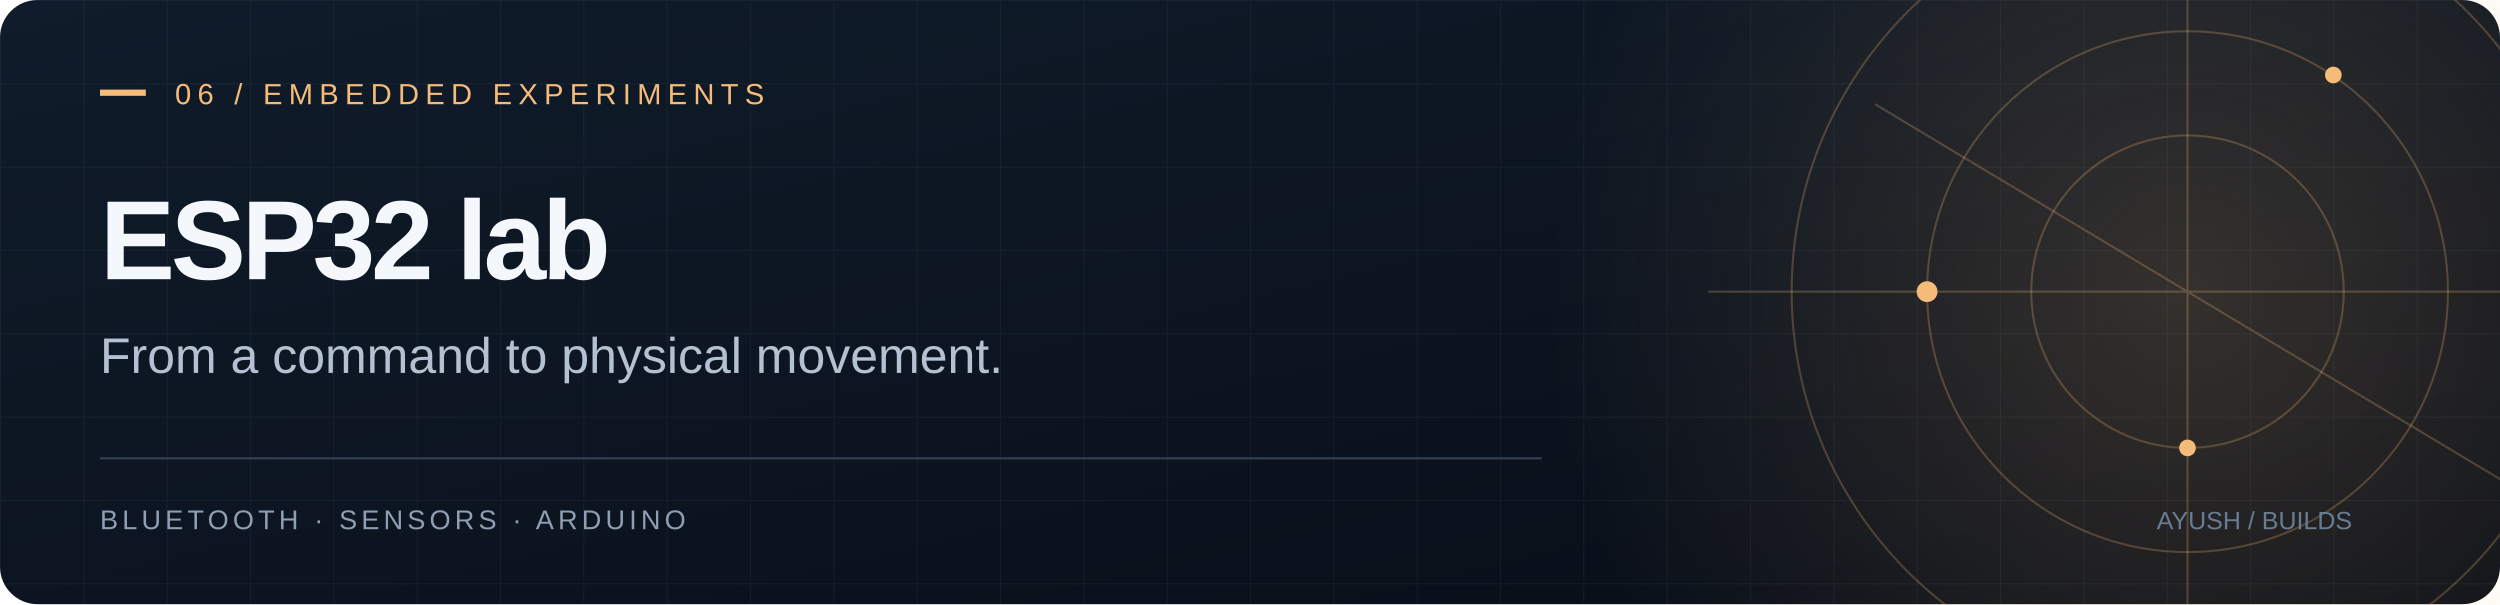
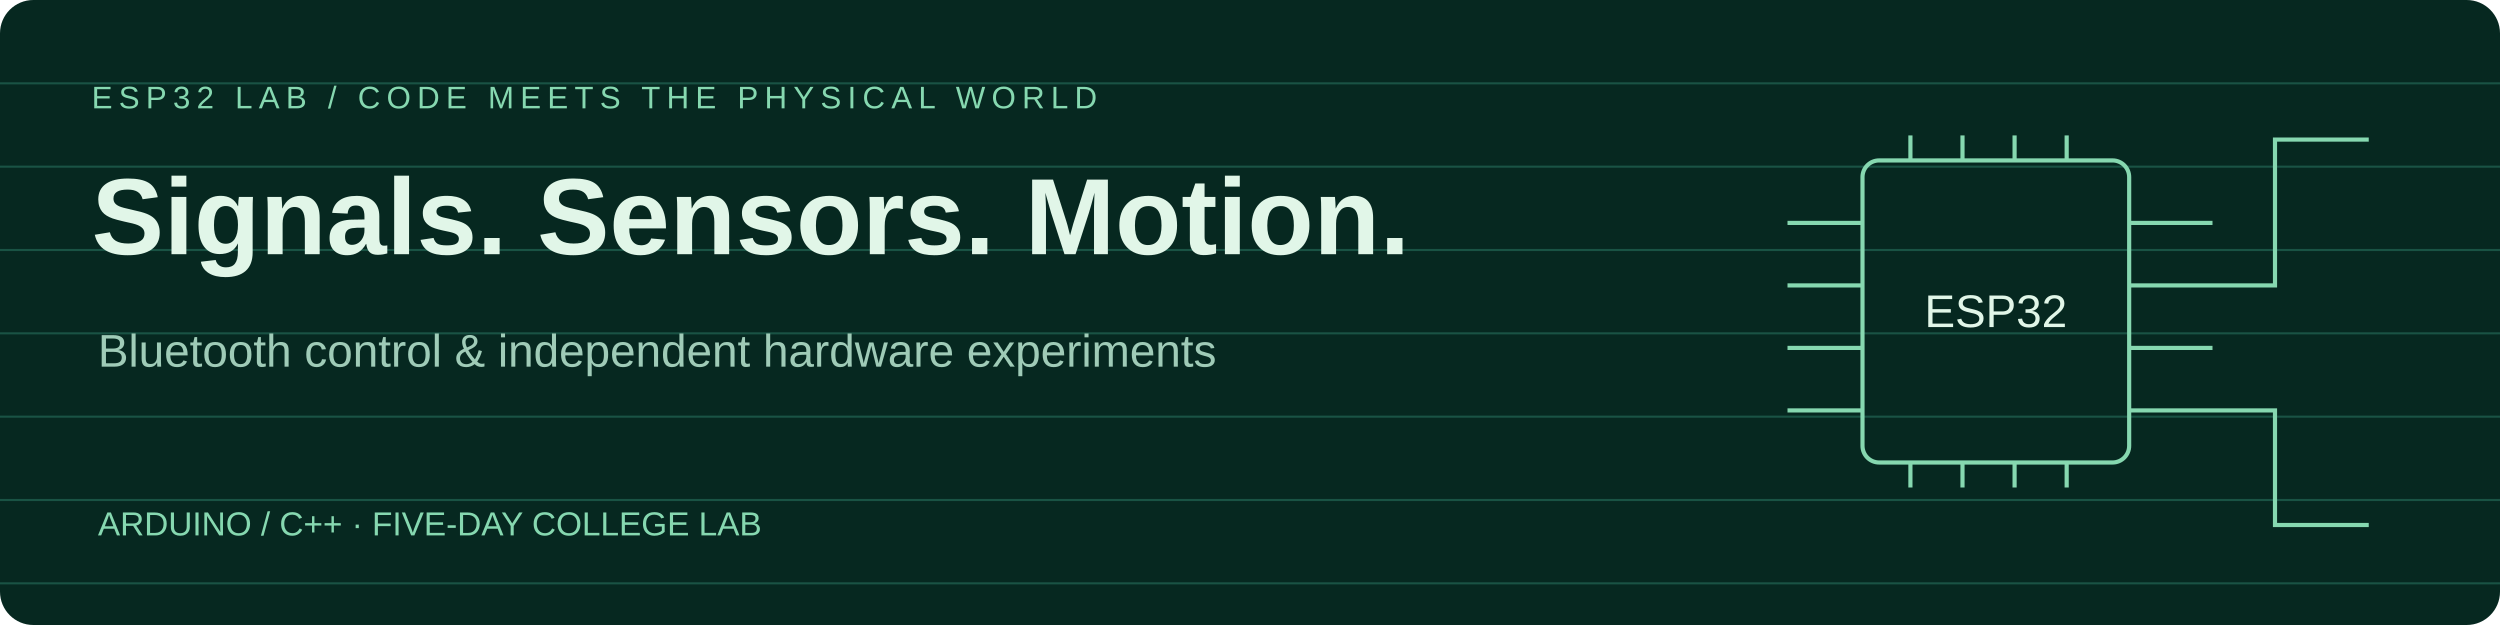
- <svg xmlns="http://www.w3.org/2000/svg" width="1200" height="290" viewBox="0 0 1200 290" role="img" aria-label="ESP32 lab — From a command to physical movement.">
-   <defs>
-     <linearGradient id="bg" x2="1" y2="1">
-       <stop stop-color="#101c2b" />
-       <stop offset="1" stop-color="#080d16" />
-     </linearGradient>
-     <radialGradient id="light">
-       <stop stop-color="#f5bb78" stop-opacity=".18" />
-       <stop offset="1" stop-color="#f5bb78" stop-opacity="0" />
-     </radialGradient>
-     <pattern id="grid" width="40" height="40" patternUnits="userSpaceOnUse">
-       <path d="M40 0H0V40" fill="none" stroke="#8295ac" stroke-opacity=".08" />
-     </pattern>
-   </defs>
-   <rect width="1200" height="100%" rx="18" fill="url(#bg)" />
-   <rect width="1200" height="100%" rx="18" fill="url(#grid)" />
-   <circle cx="1050" cy="140" r="310" fill="url(#light)" />
-   <g fill="none" stroke="#f5bb78" stroke-opacity=".24">
-     <circle cx="1050" cy="140" r="75" />
-     <circle cx="1050" cy="140" r="125" />
-     <circle cx="1050" cy="140" r="190" />
-     <path d="M820 140h380M1050 0v290M900 50l300 180" />
+ <svg xmlns="http://www.w3.org/2000/svg" width="1200" height="300" viewBox="0 0 1200 300">
+   <style>text{font-family:Segoe UI,Arial,sans-serif}</style>
+   <rect width="1200" height="300" rx="16" fill="#062820" />
+   <g fill="none" stroke="#195344">
+     <path d="M0 40h1200M0 80h1200M0 120h1200M0 160h1200M0 200h1200M0 240h1200M0 280h1200" />
  </g>
-   <g fill="#f5bb78">
-     <circle cx="925" cy="140" r="5" />
-     <circle cx="1120" cy="36" r="4" />
-     <circle cx="1050" cy="215" r="4" />
-     <rect x="48" y="43" width="22" height="3" />
+   <text x="44" y="52" font-size="15" letter-spacing="3" fill="#86d8b0">ESP32 LAB / CODE MEETS THE PHYSICAL WORLD</text>
+   <text x="44" y="122" font-size="52" font-weight="700" fill="#e1f6e8">Signals. Sensors. Motion.</text>
+   <text x="47" y="176" font-size="22" fill="#9fcbb7">Bluetooth control &amp; independent hardware experiments</text>
+   <text x="47" y="257" font-size="16" fill="#86d8b0">ARDUINO / C++ · FIVE-DAY COLLEGE LAB</text>
+   <g stroke="#86d8b0" fill="none" stroke-width="2">
+     <rect x="894" y="77" width="128" height="145" rx="8" />
+     <path d="M917 65v12m25-12v12m25-12v12m25-12v12m-75 145v12m25-12v12m25-12v12m25-12v12M858 107h36m-36 30h36m-36 30h36m-36 30h36m128-90h40m-40 30h70v-70h45m-115 100h40m-40 30h70v55h45" />
  </g>
-   <g font-family="Segoe UI,Arial,sans-serif">
-     <text x="84" y="50" font-size="14" letter-spacing="3" fill="#f5bb78">06 / EMBEDDED EXPERIMENTS</text>
-     <text x="48" y="134" font-size="54" font-weight="700" letter-spacing="-2" fill="#f4f7fc">ESP32 lab</text>
-     <text x="48" y="179" font-size="24" font-weight="400" letter-spacing="0" fill="#b4c1d2">From a command to physical movement.</text>
-     <path d="M48 220H740" stroke="#344153" />
-     <text x="48" y="254" font-size="13" letter-spacing="2" fill="#8e9eb3">BLUETOOTH · SENSORS · ARDUINO</text>
-     <text x="1129" y="254" font-size="12" text-anchor="end" fill="#687c93">AYUSH / BUILDS</text>
-   </g>
+   <text x="958" y="157" text-anchor="middle" font-size="22" fill="#e1f6e8">ESP32</text>
</svg>
